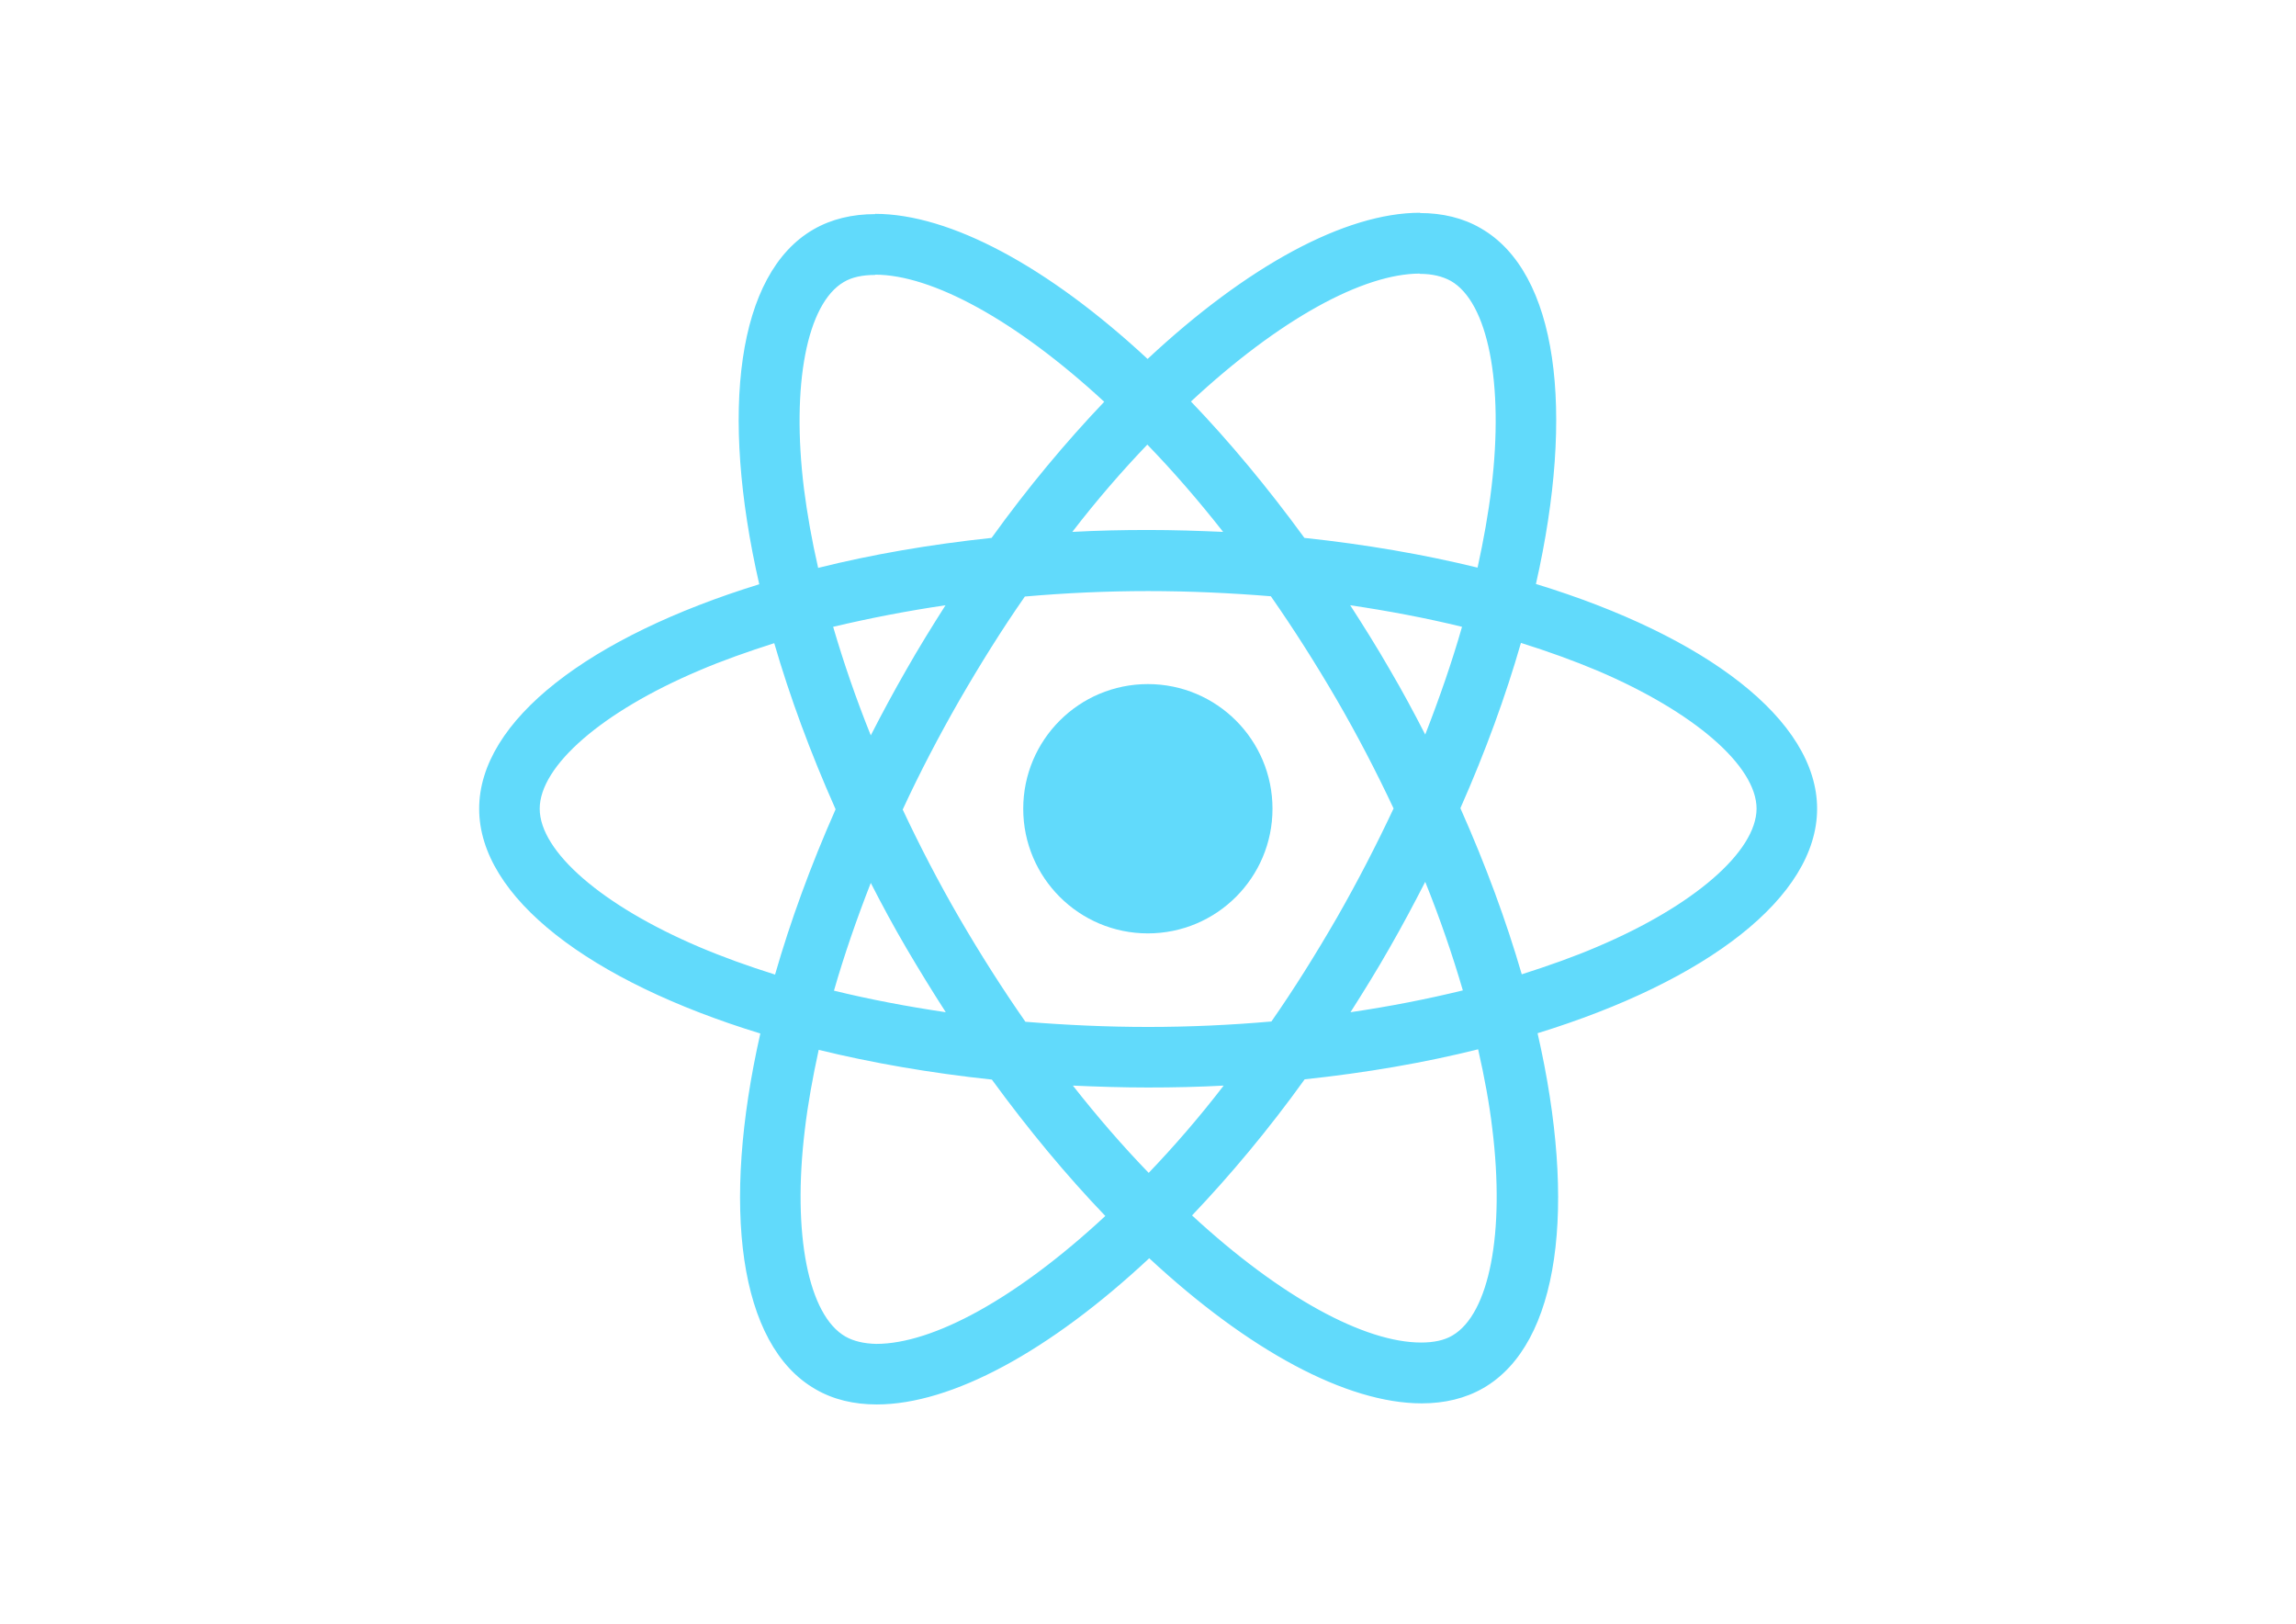
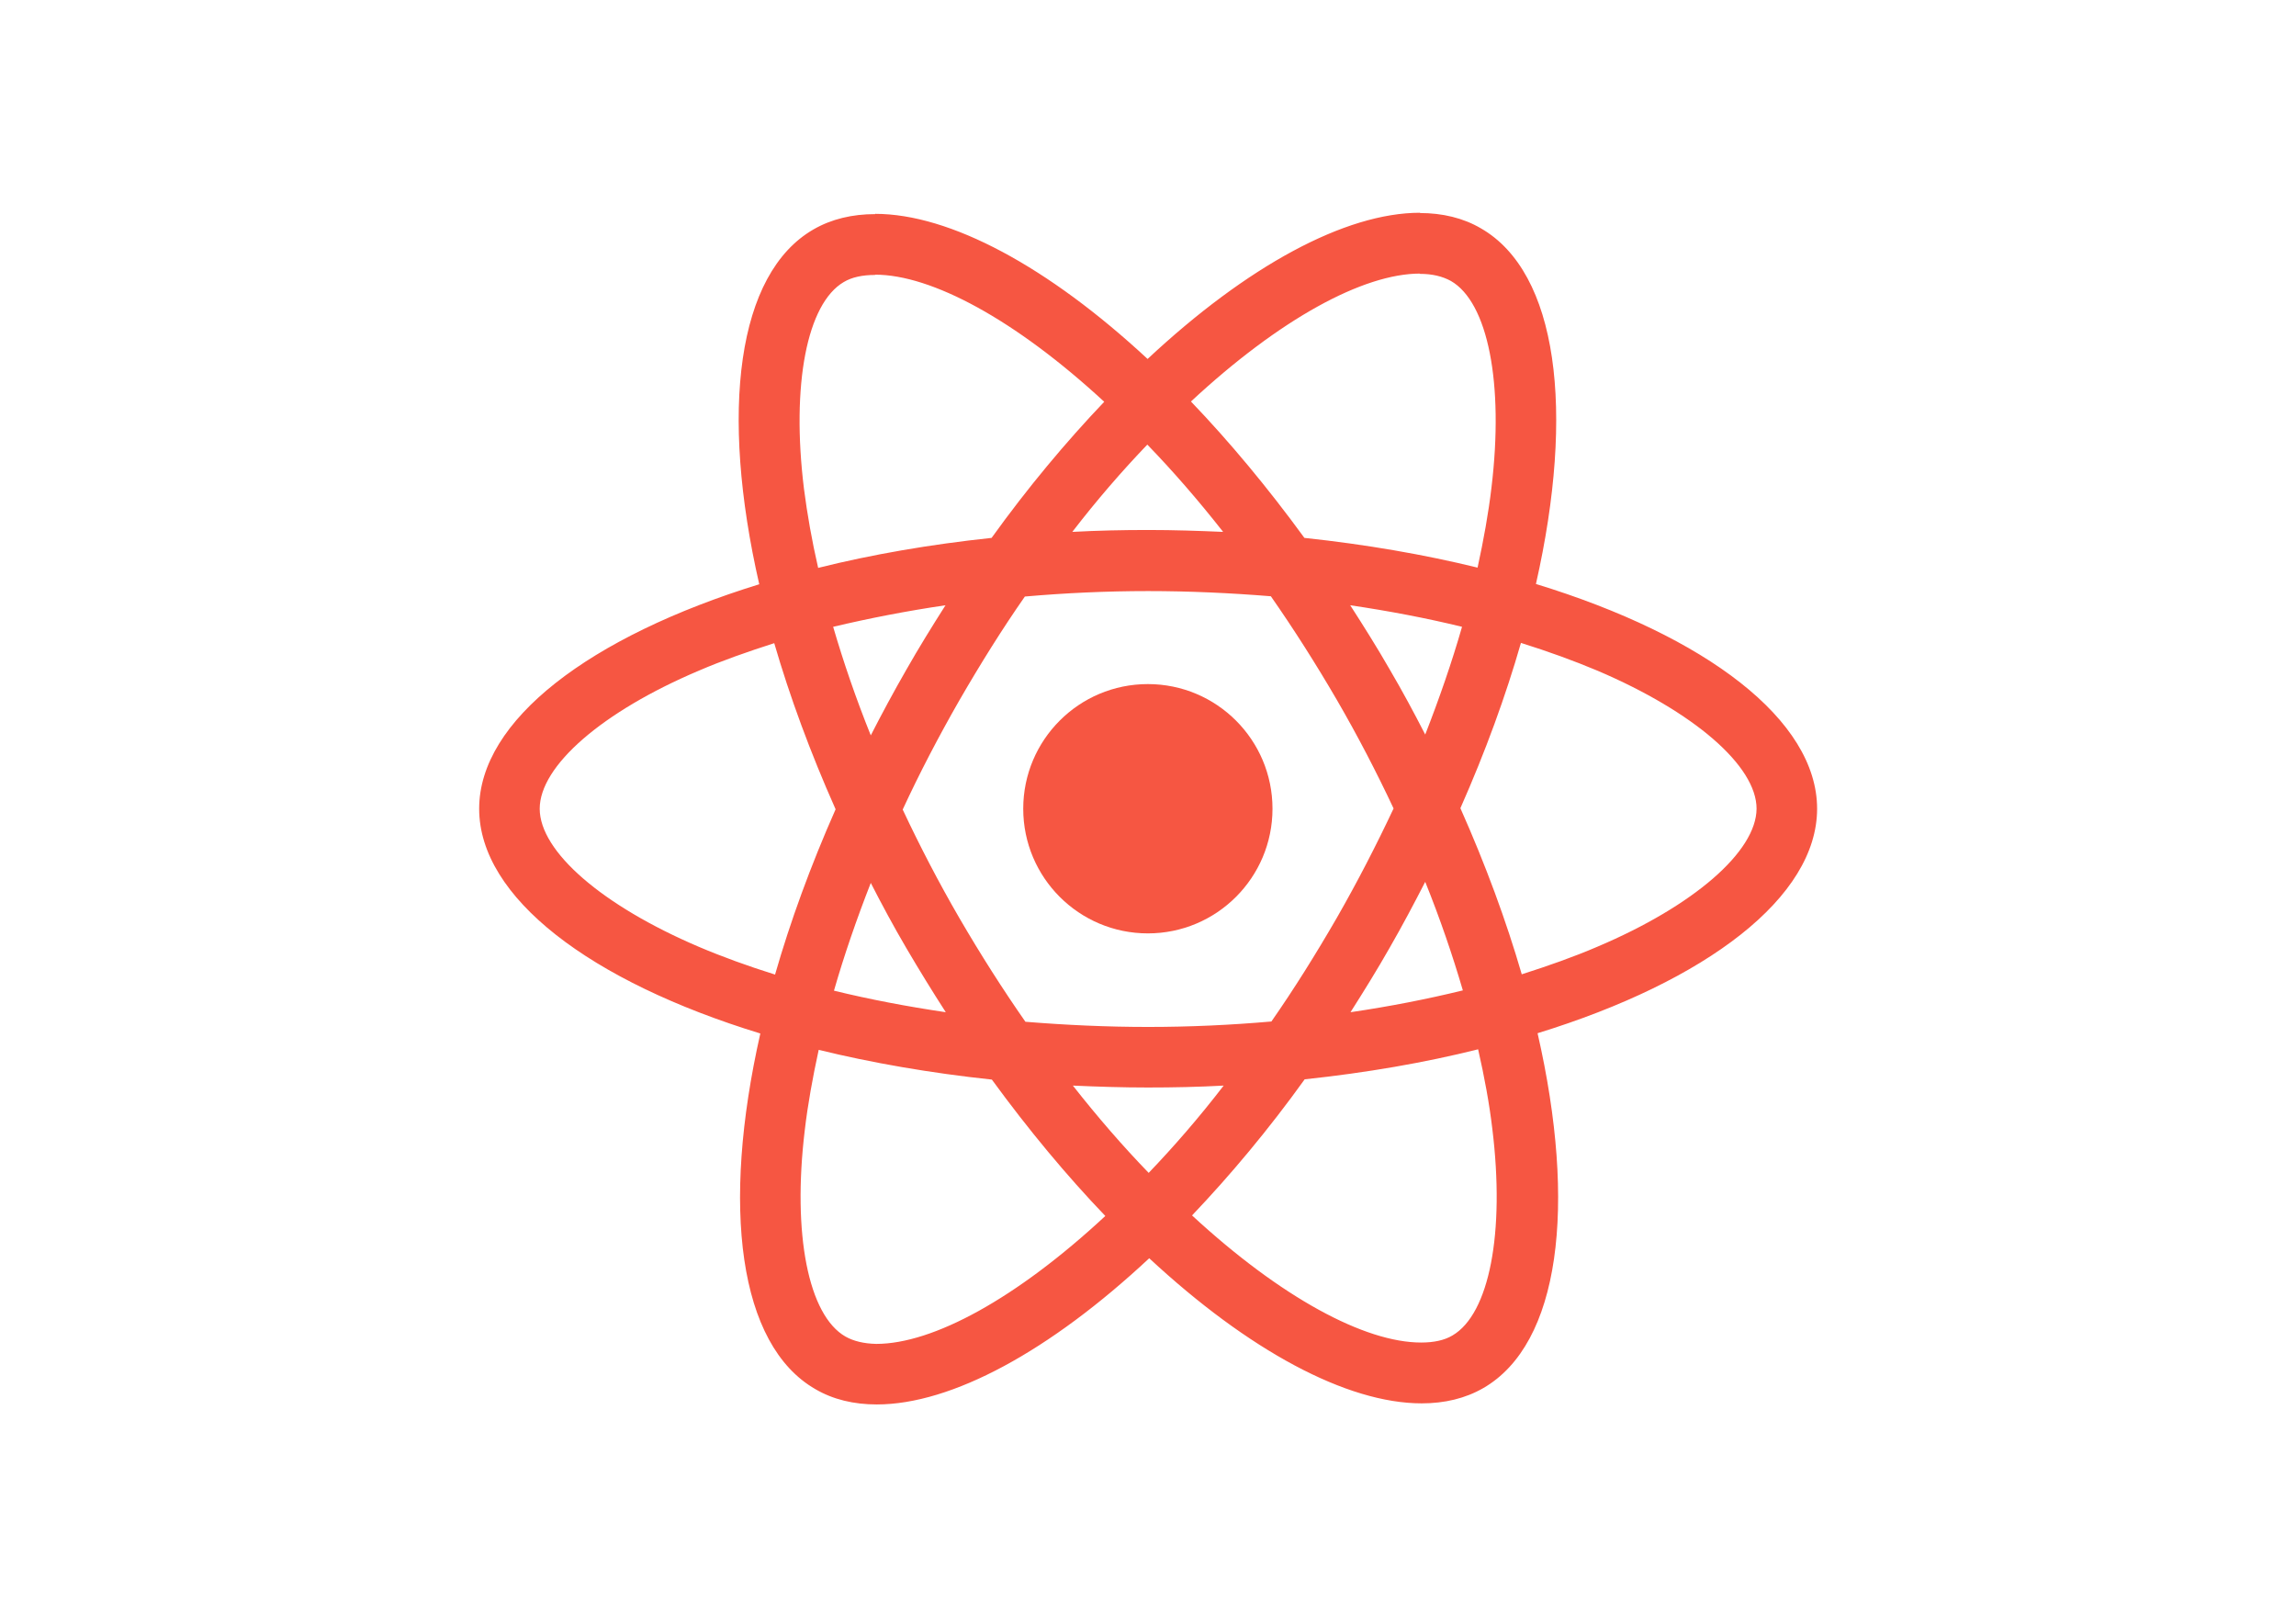
<svg xmlns="http://www.w3.org/2000/svg" viewBox="0 0 841.9 595.3">
-   <g fill="#61DAFB">
+   <g fill="#F65642">
    <path d="M666.3 296.5c0-32.5-40.7-63.3-103.1-82.4 14.4-63.6 8-114.2-20.2-130.4-6.5-3.8-14.1-5.6-22.4-5.6v22.3c4.6 0 8.3.9 11.4 2.6 13.6 7.8 19.5 37.5 14.9 75.7-1.1 9.4-2.9 19.3-5.1 29.4-19.6-4.8-41-8.5-63.5-10.9-13.5-18.5-27.5-35.3-41.6-50 32.6-30.3 63.2-46.9 84-46.9V78c-27.5 0-63.5 19.6-99.9 53.6-36.4-33.8-72.4-53.2-99.9-53.2v22.3c20.7 0 51.4 16.5 84 46.6-14 14.7-28 31.4-41.3 49.9-22.6 2.4-44 6.1-63.6 11-2.3-10-4-19.7-5.2-29-4.7-38.2 1.1-67.9 14.6-75.8 3-1.8 6.9-2.6 11.5-2.6V78.5c-8.4 0-16 1.8-22.6 5.6-28.1 16.2-34.4 66.7-19.9 130.1-62.2 19.2-102.7 49.9-102.7 82.3 0 32.5 40.7 63.3 103.1 82.4-14.4 63.6-8 114.2 20.2 130.4 6.5 3.8 14.1 5.6 22.5 5.6 27.5 0 63.5-19.6 99.9-53.6 36.4 33.8 72.4 53.2 99.9 53.2 8.4 0 16-1.8 22.6-5.6 28.1-16.2 34.4-66.7 19.9-130.1 62-19.1 102.5-49.9 102.5-82.3zm-130.2-66.7c-3.7 12.9-8.3 26.2-13.5 39.5-4.1-8-8.4-16-13.1-24-4.6-8-9.5-15.8-14.4-23.4 14.2 2.1 27.9 4.7 41 7.9zm-45.8 106.5c-7.8 13.5-15.8 26.3-24.1 38.2-14.9 1.3-30 2-45.2 2-15.1 0-30.2-.7-45-1.9-8.3-11.9-16.4-24.6-24.2-38-7.6-13.1-14.5-26.4-20.8-39.8 6.2-13.4 13.2-26.8 20.7-39.9 7.8-13.5 15.8-26.3 24.1-38.2 14.9-1.3 30-2 45.2-2 15.1 0 30.2.7 45 1.9 8.3 11.9 16.4 24.6 24.2 38 7.6 13.1 14.5 26.4 20.8 39.8-6.3 13.4-13.2 26.8-20.7 39.9zm32.3-13c5.4 13.4 10 26.8 13.8 39.8-13.1 3.2-26.9 5.9-41.2 8 4.9-7.7 9.8-15.6 14.4-23.7 4.6-8 8.9-16.1 13-24.1zM421.2 430c-9.3-9.6-18.6-20.3-27.8-32 9 .4 18.2.7 27.5.7 9.4 0 18.7-.2 27.8-.7-9 11.7-18.3 22.4-27.5 32zm-74.4-58.9c-14.2-2.1-27.9-4.7-41-7.9 3.7-12.9 8.3-26.2 13.5-39.5 4.1 8 8.4 16 13.1 24 4.7 8 9.5 15.8 14.4 23.4zM420.7 163c9.3 9.6 18.6 20.3 27.8 32-9-.4-18.2-.7-27.5-.7-9.4 0-18.7.2-27.8.7 9-11.7 18.3-22.4 27.5-32zm-74 58.9c-4.9 7.7-9.8 15.6-14.4 23.7-4.6 8-8.9 16-13 24-5.4-13.4-10-26.8-13.8-39.8 13.1-3.1 26.9-5.8 41.2-7.9zm-90.5 125.2c-35.4-15.1-58.3-34.9-58.3-50.6 0-15.7 22.9-35.6 58.3-50.6 8.6-3.7 18-7 27.7-10.1 5.7 19.6 13.2 40 22.5 60.9-9.2 20.8-16.6 41.1-22.2 60.6-9.9-3.1-19.3-6.5-28-10.2zM310 490c-13.6-7.8-19.5-37.5-14.9-75.7 1.1-9.4 2.9-19.3 5.1-29.4 19.6 4.8 41 8.5 63.5 10.9 13.5 18.5 27.5 35.3 41.6 50-32.6 30.3-63.2 46.9-84 46.9-4.5-.1-8.3-1-11.3-2.7zm237.2-76.2c4.7 38.2-1.1 67.9-14.6 75.8-3 1.8-6.9 2.6-11.5 2.6-20.7 0-51.4-16.5-84-46.6 14-14.7 28-31.4 41.3-49.9 22.6-2.4 44-6.1 63.6-11 2.3 10.1 4.1 19.8 5.2 29.1zm38.5-66.7c-8.6 3.7-18 7-27.7 10.1-5.7-19.6-13.2-40-22.5-60.9 9.2-20.8 16.6-41.1 22.2-60.6 9.9 3.1 19.3 6.5 28.1 10.2 35.4 15.1 58.3 34.9 58.3 50.6-.1 15.7-23 35.6-58.4 50.6zM320.8 78.4z" />
    <circle cx="420.9" cy="296.5" r="45.7" />
    <path d="M520.5 78.1z" />
  </g>
</svg>
